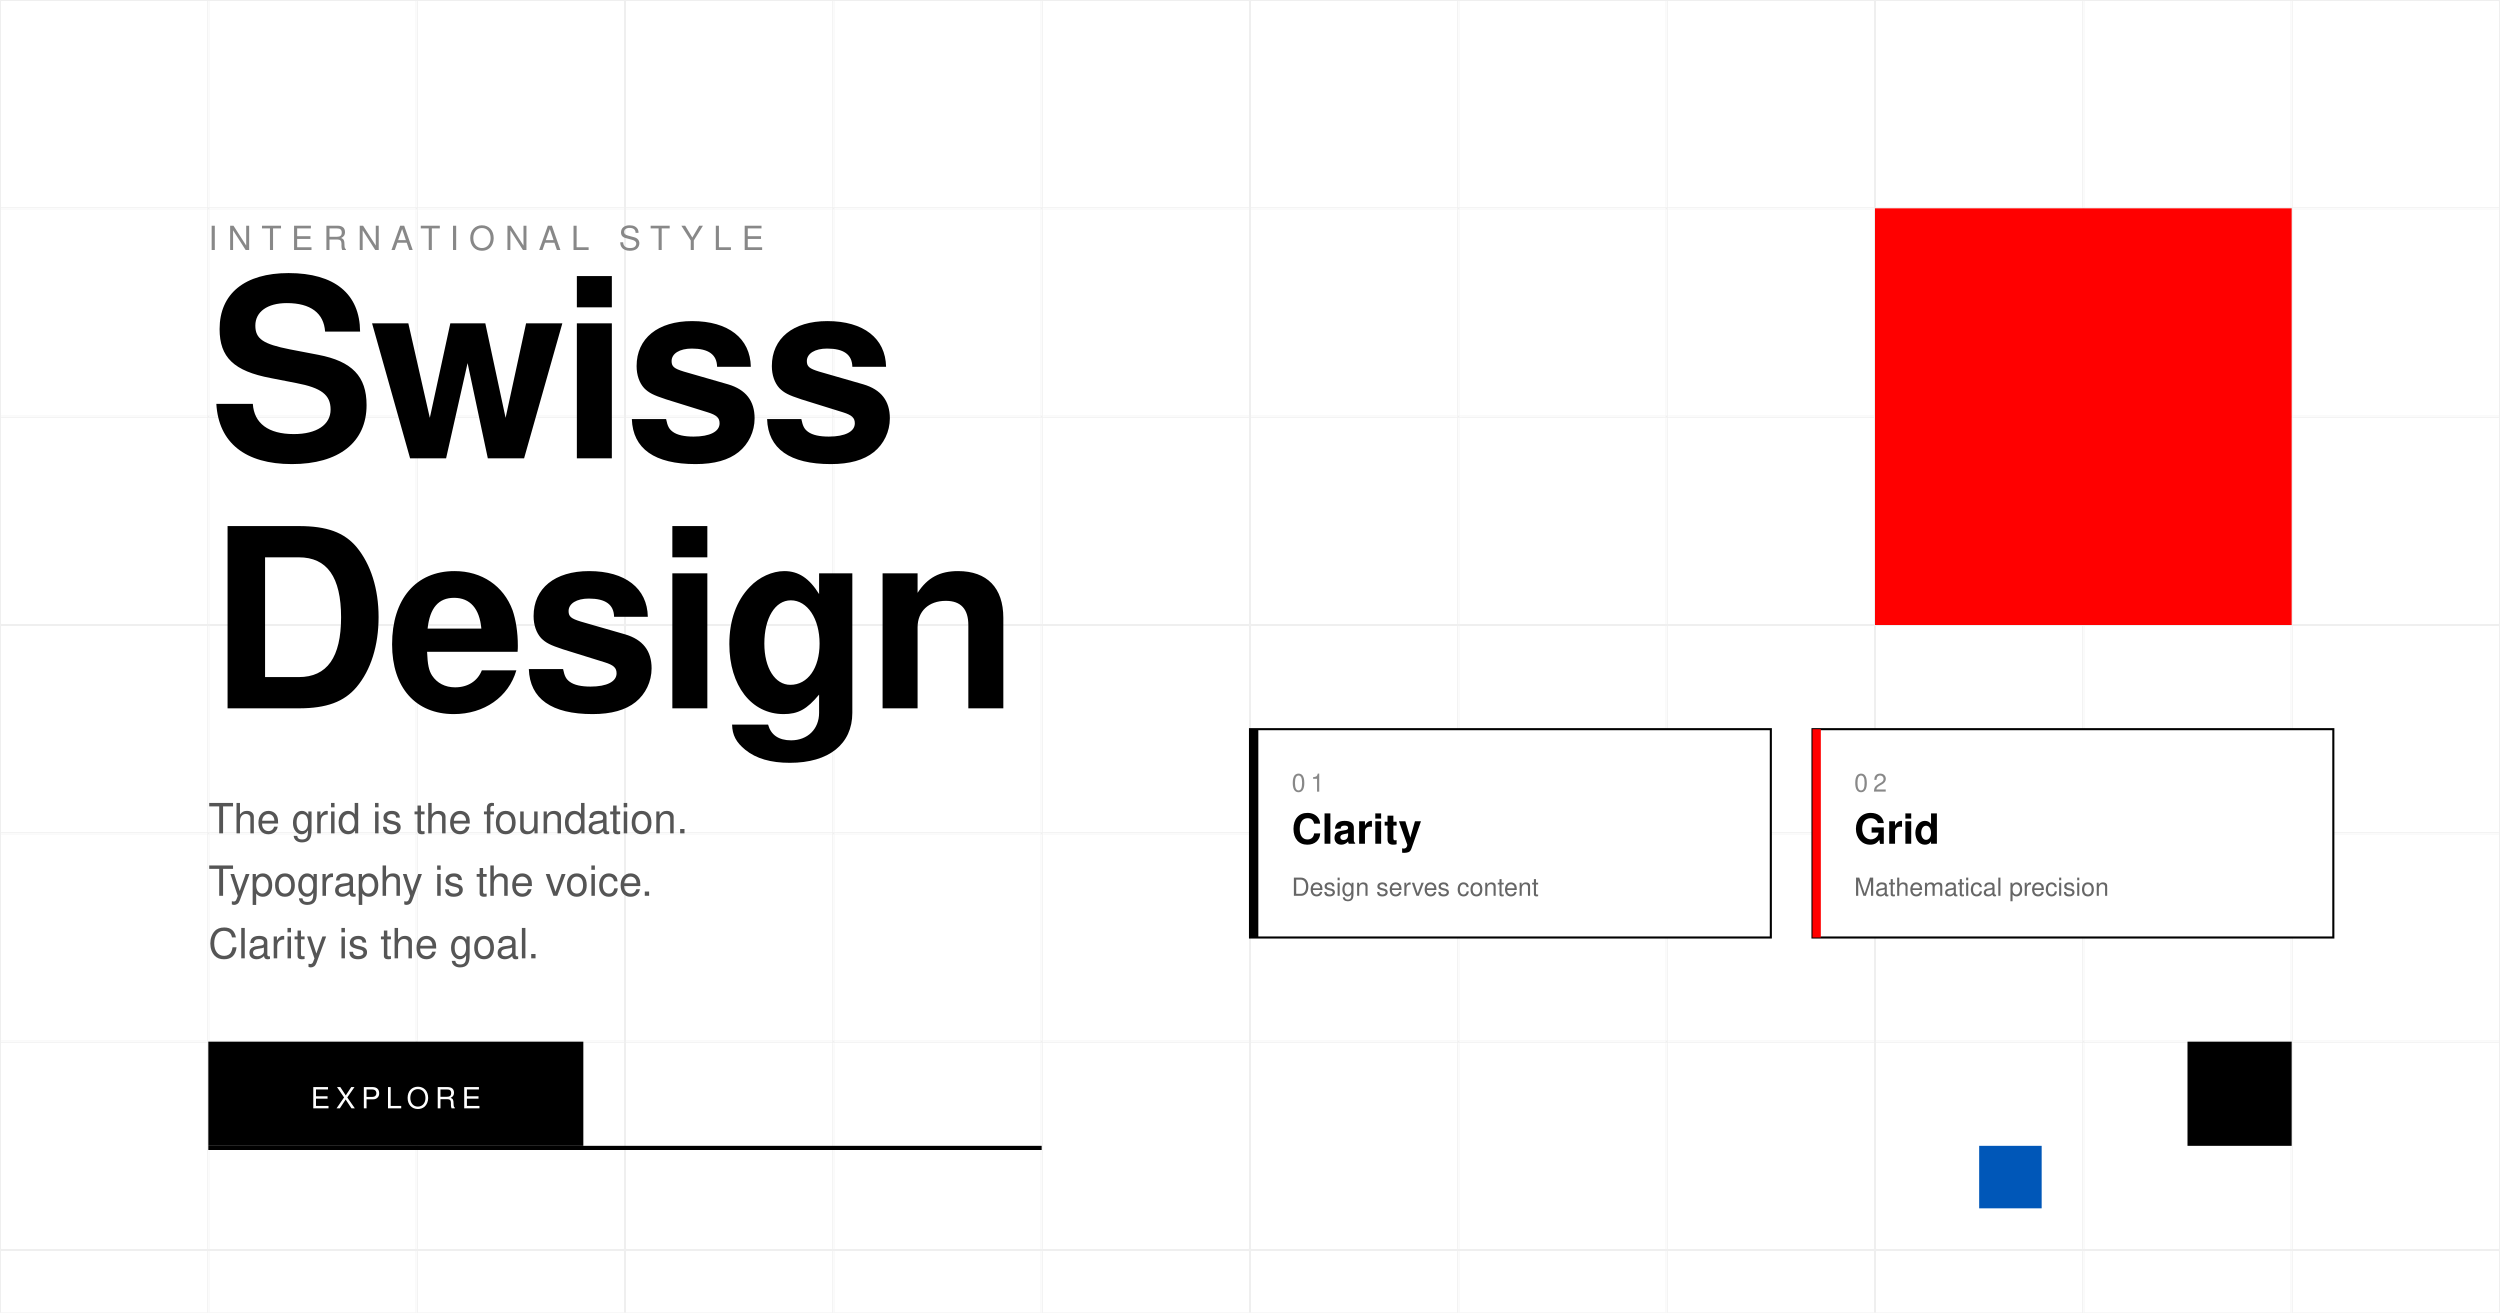
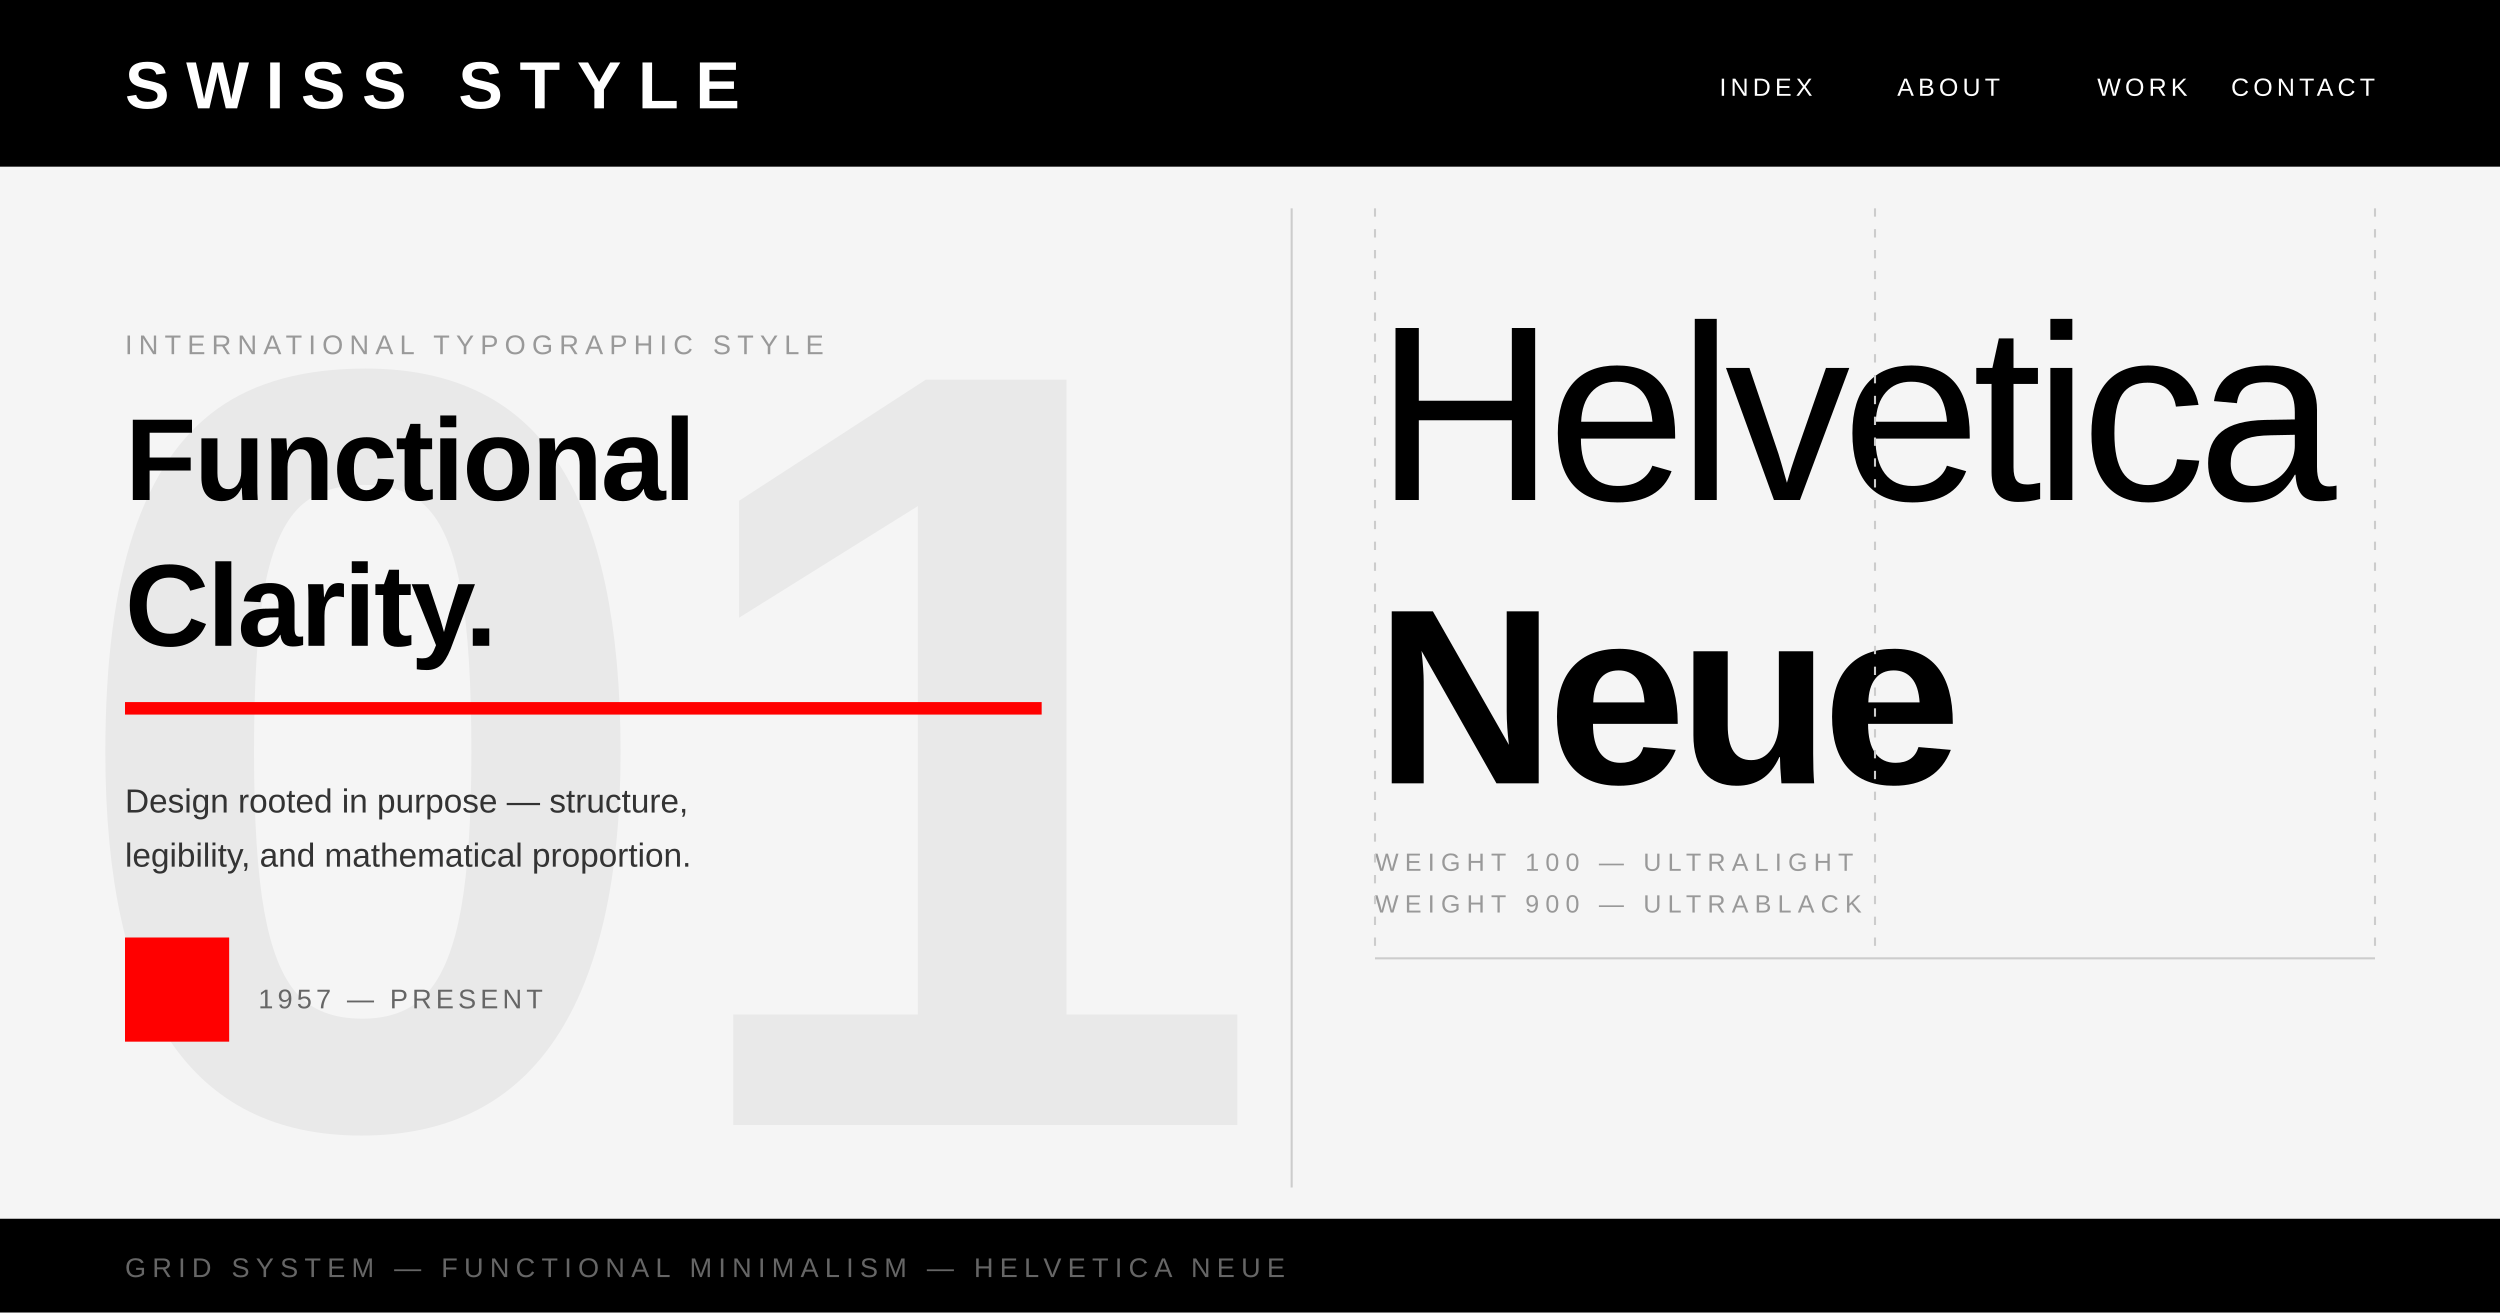
- <svg xmlns="http://www.w3.org/2000/svg" width="1200" height="630" fill="none" viewBox="0 0 1200 630">
-   <defs>
-     <pattern id="a" width="100" height="100" x="0" y="0" patternUnits="userSpaceOnUse">
-       <path stroke="#e0e0e0" d="M0 0h100v100H0z" />
-     </pattern>
-   </defs>
-   <path fill="#fff" d="M0 0h1200v630H0z" />
-   <path fill="url(#a)" d="M0 0h1200v630H0z" opacity=".5" />
-   <path fill="red" d="M900 100h200v200H900z" />
-   <text x="100" y="120" fill="#888" font-family="Helvetica, Arial, sans-serif" font-size="16" font-weight="500" letter-spacing=".3em">INTERNATIONAL STYLE</text>
-   <text x="100" y="220" fill="#000" font-family="Helvetica, Arial, sans-serif" font-size="120" font-weight="700" letter-spacing="-.02em">Swiss</text>
-   <text x="100" y="340" fill="#000" font-family="Helvetica, Arial, sans-serif" font-size="120" font-weight="700" letter-spacing="-.02em">Design</text>
-   <text x="100" y="400" fill="#555" font-family="Helvetica, Arial, sans-serif" font-size="20">The grid is the foundation.</text>
-   <text x="100" y="430" fill="#555" font-family="Helvetica, Arial, sans-serif" font-size="20">Typography is the voice.</text>
-   <text x="100" y="460" fill="#555" font-family="Helvetica, Arial, sans-serif" font-size="20">Clarity is the goal.</text>
-   <path fill="#000" d="M100 500h180v50H100z" />
-   <text x="190" y="532" fill="#fff" font-family="Helvetica, Arial, sans-serif" font-size="14" font-weight="500" letter-spacing=".2em" text-anchor="middle">EXPLORE</text>
-   <path fill="#fff" stroke="#000" d="M600 350h250v100H600z" />
-   <path fill="#000" d="M600 350h4v100h-4z" />
-   <text x="20" y="30" fill="#888" font-family="Helvetica" font-size="12" font-weight="500" letter-spacing=".2em" transform="translate(600 350)">01</text>
-   <text x="20" y="55" fill="#000" font-family="Helvetica" font-size="20" font-weight="700" transform="translate(600 350)">Clarity</text>
-   <text x="20" y="80" fill="#666" font-family="Helvetica" font-size="12" transform="translate(600 350)">Design serves content</text>
-   <path fill="#fff" stroke="#000" d="M870 350h250v100H870z" />
-   <path fill="red" d="M870 350h4v100h-4z" />
-   <text x="290" y="30" fill="#888" font-family="Helvetica" font-size="12" font-weight="500" letter-spacing=".2em" transform="translate(600 350)">02</text>
-   <text x="290" y="55" fill="#000" font-family="Helvetica" font-size="20" font-weight="700" transform="translate(600 350)">Grid</text>
-   <text x="290" y="80" fill="#666" font-family="Helvetica" font-size="12" transform="translate(600 350)">Mathematical precision</text>
-   <path fill="#000" d="M100 550h400v2H100zM1050 500h50v50h-50z" />
-   <path fill="#0057b8" d="M950 550h30v30h-30z" />
+ <svg xmlns="http://www.w3.org/2000/svg" viewBox="0 0 1200 630" width="1200" height="630">
+   <rect width="1200" height="630" fill="#f5f5f5" />
+   <rect x="0" y="0" width="1200" height="80" fill="#000000" />
+   <text x="60" y="52" font-family="Helvetica Neue, Arial, sans-serif" font-size="32" font-weight="700" letter-spacing="8" fill="#ffffff">SWISS STYLE</text>
+   <text x="1140" y="46" font-family="Helvetica Neue, Arial, sans-serif" font-size="12" font-weight="400" letter-spacing="2" fill="#ffffff" text-anchor="end">CONTACT</text>
+   <text x="1050" y="46" font-family="Helvetica Neue, Arial, sans-serif" font-size="12" font-weight="400" letter-spacing="2" fill="#ffffff" text-anchor="end">WORK</text>
+   <text x="960" y="46" font-family="Helvetica Neue, Arial, sans-serif" font-size="12" font-weight="400" letter-spacing="2" fill="#ffffff" text-anchor="end">ABOUT</text>
+   <text x="870" y="46" font-family="Helvetica Neue, Arial, sans-serif" font-size="12" font-weight="400" letter-spacing="2" fill="#ffffff" text-anchor="end">INDEX</text>
+   <text x="30" y="540" font-family="Helvetica Neue, Arial, sans-serif" font-size="520" font-weight="900" fill="#000000" opacity="0.05">01</text>
+   <text x="60" y="170" font-family="Helvetica Neue, Arial, sans-serif" font-size="13" font-weight="400" letter-spacing="3" fill="#999999">INTERNATIONAL TYPOGRAPHIC STYLE</text>
+   <text x="60" y="240" font-family="Helvetica Neue, Arial, sans-serif" font-size="56" font-weight="700" fill="#000000" letter-spacing="-1">Functional</text>
+   <text x="60" y="310" font-family="Helvetica Neue, Arial, sans-serif" font-size="56" font-weight="700" fill="#000000" letter-spacing="-1">Clarity.</text>
+   <line x1="60" y1="340" x2="500" y2="340" stroke="#ff0000" stroke-width="6" />
+   <text x="60" y="390" font-family="Helvetica Neue, Arial, sans-serif" font-size="16" font-weight="400" fill="#333333">Design rooted in purpose — structure,</text>
+   <text x="60" y="416" font-family="Helvetica Neue, Arial, sans-serif" font-size="16" font-weight="400" fill="#333333">legibility, and mathematical proportion.</text>
+   <rect x="60" y="450" width="50" height="50" fill="#ff0000" />
+   <text x="124" y="484" font-family="Helvetica Neue, Arial, sans-serif" font-size="13" font-weight="400" letter-spacing="2" fill="#666666">1957 — PRESENT</text>
+   <line x1="620" y1="100" x2="620" y2="570" stroke="#cccccc" stroke-width="1" />
+   <text x="660" y="240" font-family="Helvetica Neue, Arial, sans-serif" font-size="120" font-weight="100" fill="#000000" letter-spacing="-4">Helvetica</text>
+   <text x="660" y="376" font-family="Helvetica Neue, Arial, sans-serif" font-size="120" font-weight="900" fill="#000000" letter-spacing="-4">Neue</text>
+   <text x="660" y="418" font-family="Helvetica Neue, Arial, sans-serif" font-size="12" font-weight="400" letter-spacing="3" fill="#999999">WEIGHT 100 — ULTRALIGHT</text>
+   <text x="660" y="438" font-family="Helvetica Neue, Arial, sans-serif" font-size="12" font-weight="400" letter-spacing="3" fill="#999999">WEIGHT 900 — ULTRABLACK</text>
+   <line x1="660" y1="100" x2="660" y2="460" stroke="#cccccc" stroke-width="1" stroke-dasharray="4,6" />
+   <line x1="900" y1="100" x2="900" y2="460" stroke="#cccccc" stroke-width="1" stroke-dasharray="4,6" />
+   <line x1="1140" y1="100" x2="1140" y2="460" stroke="#cccccc" stroke-width="1" stroke-dasharray="4,6" />
+   <line x1="660" y1="460" x2="1140" y2="460" stroke="#cccccc" stroke-width="1" />
+   <rect x="0" y="585" width="1200" height="45" fill="#000000" />
+   <text x="60" y="613" font-family="Helvetica Neue, Arial, sans-serif" font-size="13" font-weight="400" letter-spacing="3" fill="#666666">GRID SYSTEM — FUNCTIONAL MINIMALISM — HELVETICA NEUE</text>
</svg>
